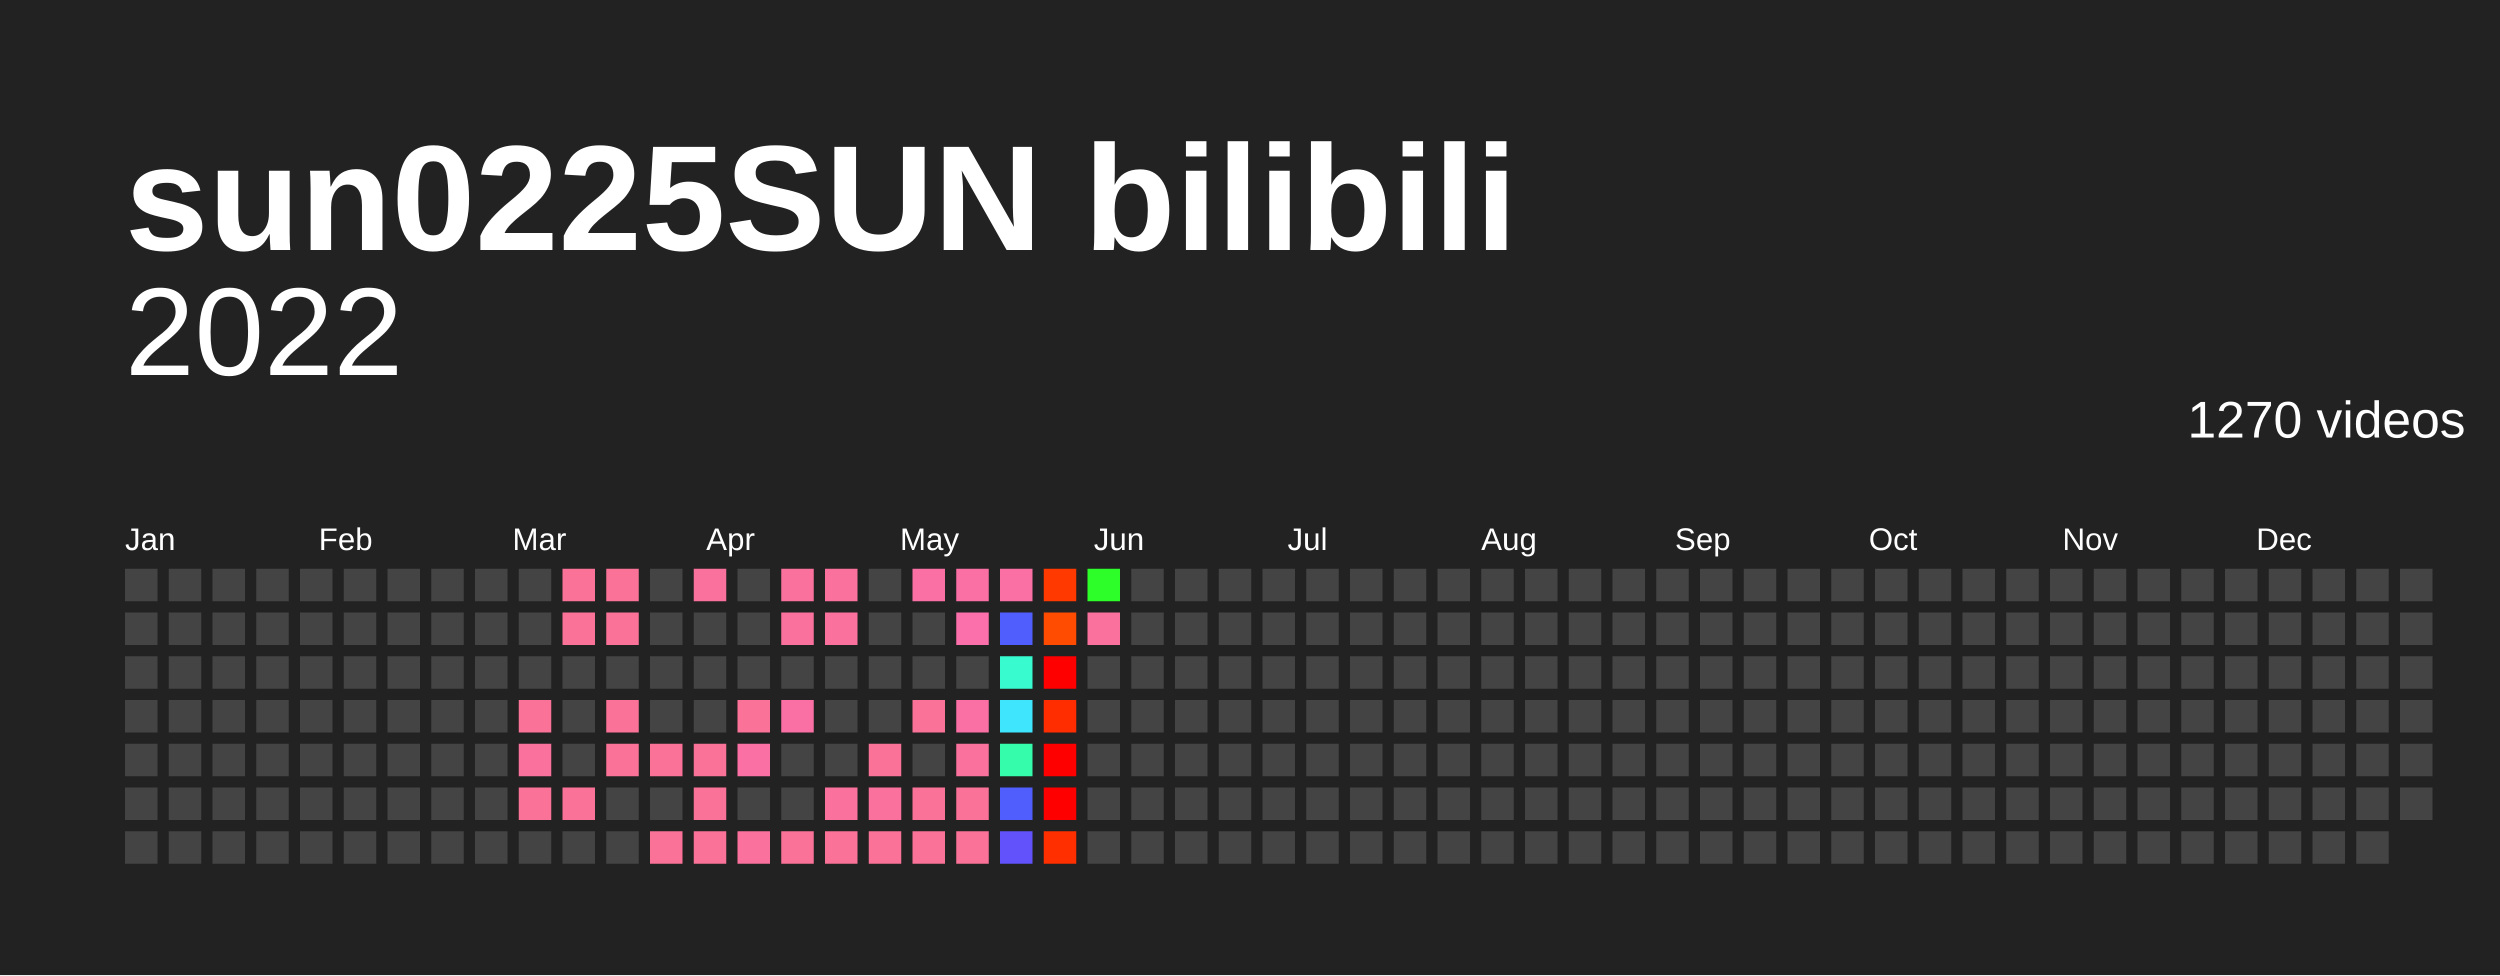
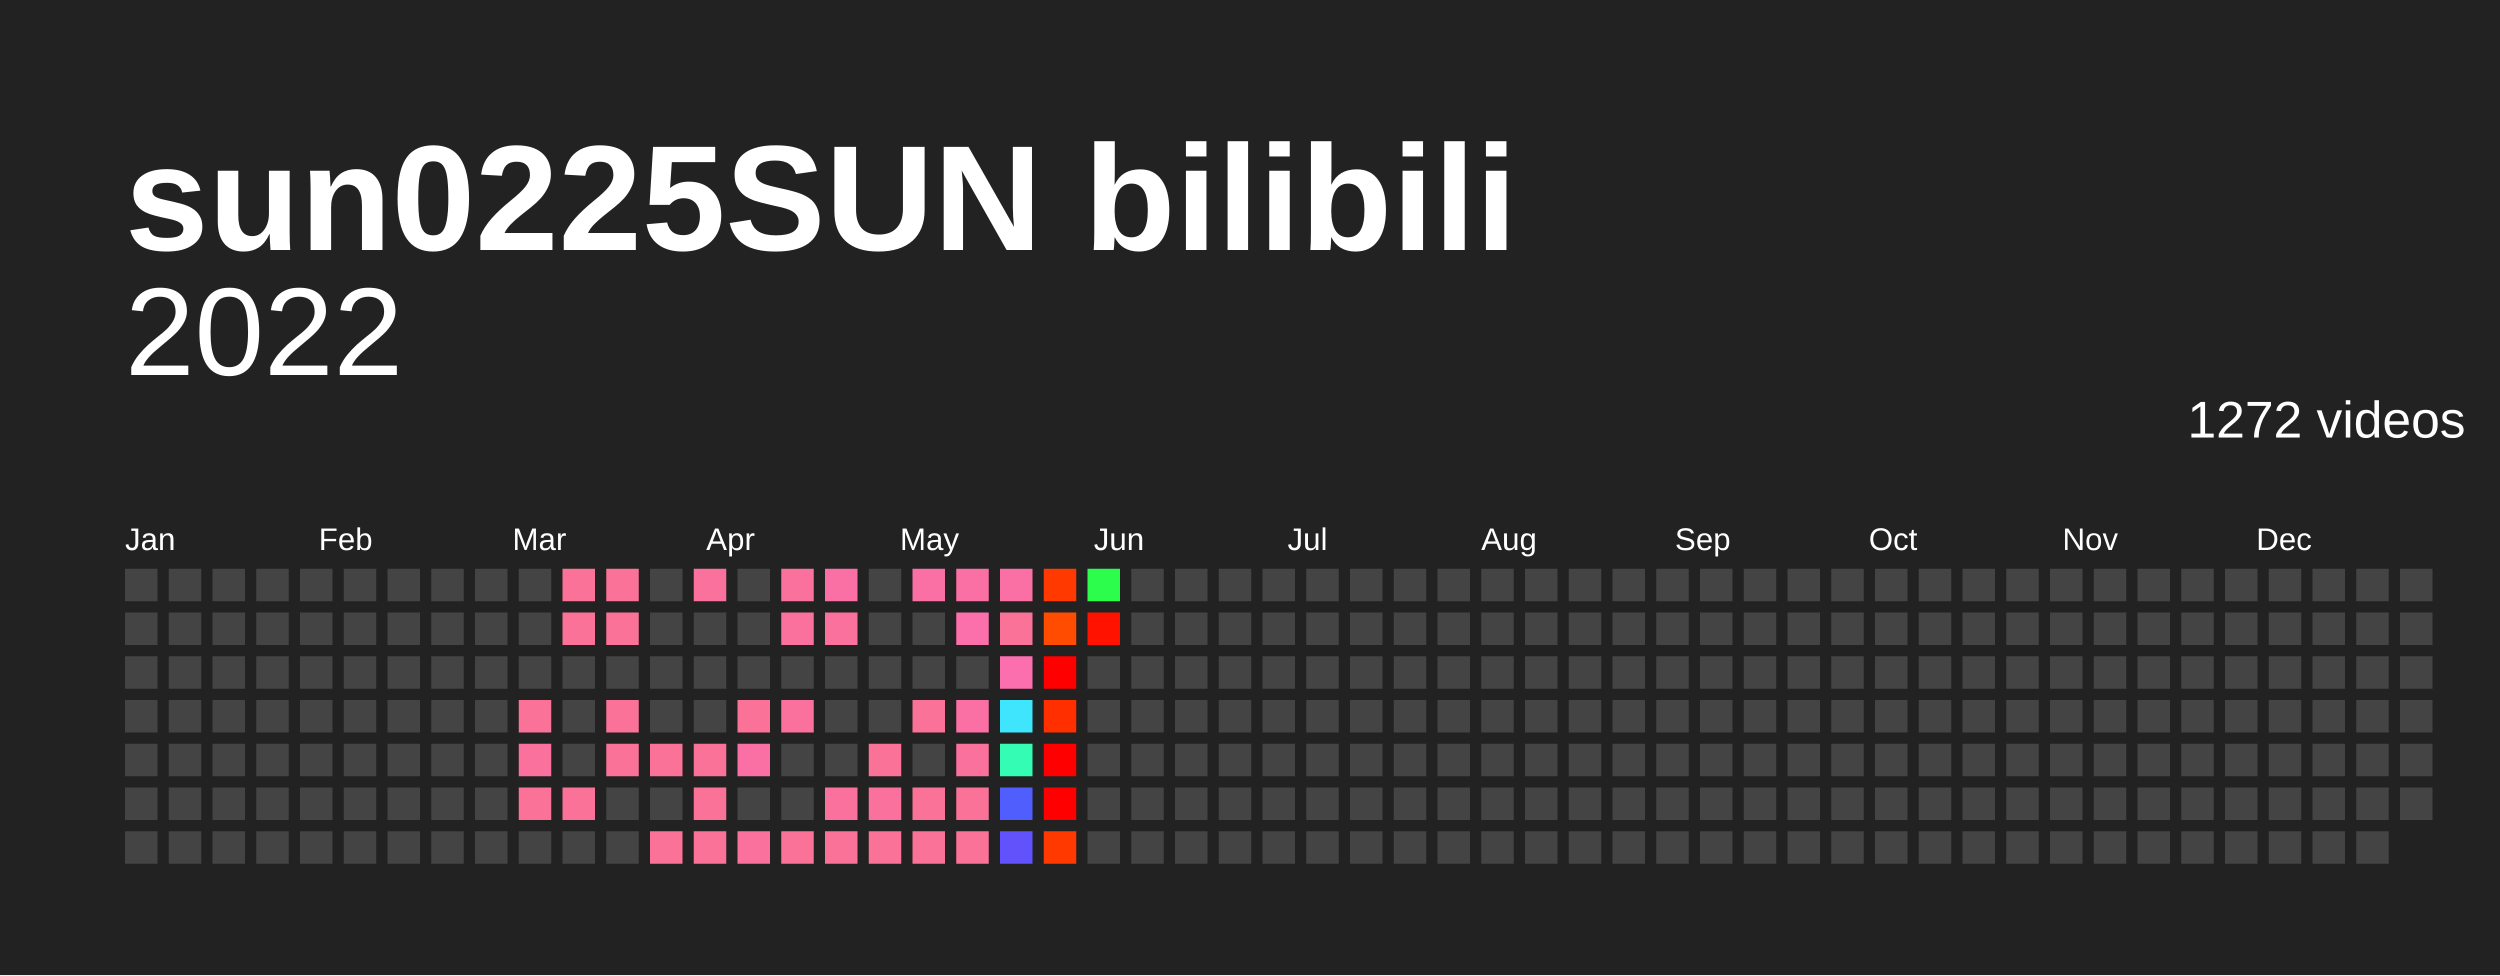
<svg xmlns="http://www.w3.org/2000/svg" baseProfile="full" height="78mm" version="1.1" viewBox="0,0,200,78" width="200mm">
  <defs />
  <rect fill="#222222" height="78" width="200" x="0" y="0" />
  <text fill="#FFFFFF" style="font-size:12px; font-family:Arial; font-weight:bold;" x="10" y="20">sun0225SUN bilibili</text>
  <text alignment-baseline="hanging" fill="#FFFFFF" style="font-size:10.0px; font-family:Arial;" x="10" y="30">2022</text>
-   <text alignment-baseline="hanging" fill="#FFFFFF" style="font-size:4.125px; font-family:Arial;" x="175" y="35">1270 videos</text>
+   <text alignment-baseline="hanging" fill="#FFFFFF" style="font-size:4.125px; font-family:Arial;" x="175" y="35">1272 videos</text>
  <text fill="#FFFFFF" style="font-size:2.5px; font-family:Arial" x="10.0" y="44">Jan</text>
  <text fill="#FFFFFF" style="font-size:2.5px; font-family:Arial" x="25.5" y="44">Feb</text>
  <text fill="#FFFFFF" style="font-size:2.5px; font-family:Arial" x="41.0" y="44">Mar</text>
  <text fill="#FFFFFF" style="font-size:2.5px; font-family:Arial" x="56.5" y="44">Apr</text>
  <text fill="#FFFFFF" style="font-size:2.5px; font-family:Arial" x="72.0" y="44">May</text>
  <text fill="#FFFFFF" style="font-size:2.5px; font-family:Arial" x="87.5" y="44">Jun</text>
  <text fill="#FFFFFF" style="font-size:2.5px; font-family:Arial" x="103.0" y="44">Jul</text>
  <text fill="#FFFFFF" style="font-size:2.5px; font-family:Arial" x="118.5" y="44">Aug</text>
  <text fill="#FFFFFF" style="font-size:2.5px; font-family:Arial" x="134.0" y="44">Sep</text>
  <text fill="#FFFFFF" style="font-size:2.5px; font-family:Arial" x="149.5" y="44">Oct</text>
  <text fill="#FFFFFF" style="font-size:2.5px; font-family:Arial" x="165.0" y="44">Nov</text>
  <text fill="#FFFFFF" style="font-size:2.5px; font-family:Arial" x="180.5" y="44">Dec</text>
  <rect fill="#444444" height="2.6" width="2.6" x="10.0" y="45.5" />
  <rect fill="#444444" height="2.6" width="2.6" x="10.0" y="49.0" />
  <rect fill="#444444" height="2.6" width="2.6" x="10.0" y="52.5" />
  <rect fill="#444444" height="2.6" width="2.6" x="10.0" y="56.0" />
  <rect fill="#444444" height="2.6" width="2.6" x="10.0" y="59.5" />
  <rect fill="#444444" height="2.6" width="2.6" x="10.0" y="63.0" />
  <rect fill="#444444" height="2.6" width="2.6" x="10.0" y="66.5" />
  <rect fill="#444444" height="2.6" width="2.6" x="13.5" y="45.5" />
  <rect fill="#444444" height="2.6" width="2.6" x="13.5" y="49.0" />
  <rect fill="#444444" height="2.6" width="2.6" x="13.5" y="52.5" />
  <rect fill="#444444" height="2.6" width="2.6" x="13.5" y="56.0" />
  <rect fill="#444444" height="2.6" width="2.6" x="13.5" y="59.5" />
  <rect fill="#444444" height="2.6" width="2.6" x="13.5" y="63.0" />
  <rect fill="#444444" height="2.6" width="2.6" x="13.5" y="66.5" />
  <rect fill="#444444" height="2.6" width="2.6" x="17.0" y="45.5" />
  <rect fill="#444444" height="2.6" width="2.6" x="17.0" y="49.0" />
  <rect fill="#444444" height="2.6" width="2.6" x="17.0" y="52.5" />
  <rect fill="#444444" height="2.6" width="2.6" x="17.0" y="56.0" />
  <rect fill="#444444" height="2.6" width="2.6" x="17.0" y="59.5" />
  <rect fill="#444444" height="2.6" width="2.6" x="17.0" y="63.0" />
  <rect fill="#444444" height="2.6" width="2.6" x="17.0" y="66.5" />
  <rect fill="#444444" height="2.6" width="2.6" x="20.5" y="45.5" />
  <rect fill="#444444" height="2.6" width="2.6" x="20.5" y="49.0" />
  <rect fill="#444444" height="2.6" width="2.6" x="20.5" y="52.5" />
  <rect fill="#444444" height="2.6" width="2.6" x="20.5" y="56.0" />
  <rect fill="#444444" height="2.6" width="2.6" x="20.5" y="59.5" />
  <rect fill="#444444" height="2.6" width="2.6" x="20.5" y="63.0" />
  <rect fill="#444444" height="2.6" width="2.6" x="20.5" y="66.5" />
  <rect fill="#444444" height="2.6" width="2.6" x="24.0" y="45.5" />
  <rect fill="#444444" height="2.6" width="2.6" x="24.0" y="49.0" />
  <rect fill="#444444" height="2.6" width="2.6" x="24.0" y="52.5" />
  <rect fill="#444444" height="2.6" width="2.6" x="24.0" y="56.0" />
  <rect fill="#444444" height="2.6" width="2.6" x="24.0" y="59.5" />
  <rect fill="#444444" height="2.6" width="2.6" x="24.0" y="63.0" />
  <rect fill="#444444" height="2.6" width="2.6" x="24.0" y="66.5" />
  <rect fill="#444444" height="2.6" width="2.6" x="27.5" y="45.5" />
  <rect fill="#444444" height="2.6" width="2.6" x="27.5" y="49.0" />
  <rect fill="#444444" height="2.6" width="2.6" x="27.5" y="52.5" />
  <rect fill="#444444" height="2.6" width="2.6" x="27.5" y="56.0" />
  <rect fill="#444444" height="2.6" width="2.6" x="27.5" y="59.5" />
  <rect fill="#444444" height="2.6" width="2.6" x="27.5" y="63.0" />
  <rect fill="#444444" height="2.6" width="2.6" x="27.5" y="66.5" />
  <rect fill="#444444" height="2.6" width="2.6" x="31.0" y="45.5" />
  <rect fill="#444444" height="2.6" width="2.6" x="31.0" y="49.0" />
  <rect fill="#444444" height="2.6" width="2.6" x="31.0" y="52.5" />
  <rect fill="#444444" height="2.6" width="2.6" x="31.0" y="56.0" />
  <rect fill="#444444" height="2.6" width="2.6" x="31.0" y="59.5" />
  <rect fill="#444444" height="2.6" width="2.6" x="31.0" y="63.0" />
  <rect fill="#444444" height="2.6" width="2.6" x="31.0" y="66.5" />
  <rect fill="#444444" height="2.6" width="2.6" x="34.5" y="45.5" />
  <rect fill="#444444" height="2.6" width="2.6" x="34.5" y="49.0" />
  <rect fill="#444444" height="2.6" width="2.6" x="34.5" y="52.5" />
  <rect fill="#444444" height="2.6" width="2.6" x="34.5" y="56.0" />
  <rect fill="#444444" height="2.6" width="2.6" x="34.5" y="59.5" />
  <rect fill="#444444" height="2.6" width="2.6" x="34.5" y="63.0" />
  <rect fill="#444444" height="2.6" width="2.6" x="34.5" y="66.5" />
  <rect fill="#444444" height="2.6" width="2.6" x="38.0" y="45.5" />
  <rect fill="#444444" height="2.6" width="2.6" x="38.0" y="49.0" />
  <rect fill="#444444" height="2.6" width="2.6" x="38.0" y="52.5" />
  <rect fill="#444444" height="2.6" width="2.6" x="38.0" y="56.0" />
  <rect fill="#444444" height="2.6" width="2.6" x="38.0" y="59.5" />
  <rect fill="#444444" height="2.6" width="2.6" x="38.0" y="63.0" />
  <rect fill="#444444" height="2.6" width="2.6" x="38.0" y="66.5" />
  <rect fill="#444444" height="2.6" width="2.6" x="41.5" y="45.5" />
  <rect fill="#444444" height="2.6" width="2.6" x="41.5" y="49.0" />
  <rect fill="#444444" height="2.6" width="2.6" x="41.5" y="52.5" />
  <rect fill="#fb7299" height="2.6" width="2.6" x="41.5" y="56.0" />
  <rect fill="#fb719e" height="2.6" width="2.6" x="41.5" y="59.5" />
  <rect fill="#fb7299" height="2.6" width="2.6" x="41.5" y="63.0" />
  <rect fill="#444444" height="2.6" width="2.6" x="41.5" y="66.5" />
  <rect fill="#fb7299" height="2.6" width="2.6" x="45.0" y="45.5" />
  <rect fill="#fb7299" height="2.6" width="2.6" x="45.0" y="49.0" />
  <rect fill="#444444" height="2.6" width="2.6" x="45.0" y="52.5" />
  <rect fill="#444444" height="2.6" width="2.6" x="45.0" y="56.0" />
  <rect fill="#444444" height="2.6" width="2.6" x="45.0" y="59.5" />
  <rect fill="#fb7299" height="2.6" width="2.6" x="45.0" y="63.0" />
  <rect fill="#444444" height="2.6" width="2.6" x="45.0" y="66.5" />
  <rect fill="#fb7299" height="2.6" width="2.6" x="48.5" y="45.5" />
  <rect fill="#fb7299" height="2.6" width="2.6" x="48.5" y="49.0" />
  <rect fill="#444444" height="2.6" width="2.6" x="48.5" y="52.5" />
  <rect fill="#fb7299" height="2.6" width="2.6" x="48.5" y="56.0" />
  <rect fill="#fb7299" height="2.6" width="2.6" x="48.5" y="59.5" />
  <rect fill="#444444" height="2.6" width="2.6" x="48.5" y="63.0" />
  <rect fill="#444444" height="2.6" width="2.6" x="48.5" y="66.5" />
  <rect fill="#444444" height="2.6" width="2.6" x="52.0" y="45.5" />
  <rect fill="#444444" height="2.6" width="2.6" x="52.0" y="49.0" />
  <rect fill="#444444" height="2.6" width="2.6" x="52.0" y="52.5" />
  <rect fill="#444444" height="2.6" width="2.6" x="52.0" y="56.0" />
  <rect fill="#fb7299" height="2.6" width="2.6" x="52.0" y="59.5" />
  <rect fill="#444444" height="2.6" width="2.6" x="52.0" y="63.0" />
  <rect fill="#fb7299" height="2.6" width="2.6" x="52.0" y="66.5" />
  <rect fill="#fb719e" height="2.6" width="2.6" x="55.5" y="45.5" />
  <rect fill="#444444" height="2.6" width="2.6" x="55.5" y="49.0" />
  <rect fill="#444444" height="2.6" width="2.6" x="55.5" y="52.5" />
  <rect fill="#444444" height="2.6" width="2.6" x="55.5" y="56.0" />
  <rect fill="#fb7299" height="2.6" width="2.6" x="55.5" y="59.5" />
  <rect fill="#fb7299" height="2.6" width="2.6" x="55.5" y="63.0" />
  <rect fill="#fb7299" height="2.6" width="2.6" x="55.5" y="66.5" />
  <rect fill="#444444" height="2.6" width="2.6" x="59.0" y="45.5" />
  <rect fill="#444444" height="2.6" width="2.6" x="59.0" y="49.0" />
  <rect fill="#444444" height="2.6" width="2.6" x="59.0" y="52.5" />
  <rect fill="#fb7299" height="2.6" width="2.6" x="59.0" y="56.0" />
  <rect fill="#fb70a4" height="2.6" width="2.6" x="59.0" y="59.5" />
  <rect fill="#444444" height="2.6" width="2.6" x="59.0" y="63.0" />
  <rect fill="#fb719e" height="2.6" width="2.6" x="59.0" y="66.5" />
  <rect fill="#fb719e" height="2.6" width="2.6" x="62.5" y="45.5" />
  <rect fill="#fb719e" height="2.6" width="2.6" x="62.5" y="49.0" />
  <rect fill="#444444" height="2.6" width="2.6" x="62.5" y="52.5" />
-   <rect fill="#fb70a4" height="2.6" width="2.6" x="62.5" y="56.0" />
+   <rect fill="#fb719e" height="2.6" width="2.6" x="62.5" y="56.0" />
  <rect fill="#444444" height="2.6" width="2.6" x="62.5" y="59.5" />
  <rect fill="#444444" height="2.6" width="2.6" x="62.5" y="63.0" />
  <rect fill="#fb7299" height="2.6" width="2.6" x="62.5" y="66.5" />
-   <rect fill="#fb719e" height="2.6" width="2.6" x="66.0" y="45.5" />
+   <rect fill="#fb70a4" height="2.6" width="2.6" x="66.0" y="45.5" />
  <rect fill="#fb719e" height="2.6" width="2.6" x="66.0" y="49.0" />
  <rect fill="#444444" height="2.6" width="2.6" x="66.0" y="52.5" />
  <rect fill="#444444" height="2.6" width="2.6" x="66.0" y="56.0" />
  <rect fill="#444444" height="2.6" width="2.6" x="66.0" y="59.5" />
  <rect fill="#fb719e" height="2.6" width="2.6" x="66.0" y="63.0" />
  <rect fill="#fb7299" height="2.6" width="2.6" x="66.0" y="66.5" />
  <rect fill="#444444" height="2.6" width="2.6" x="69.5" y="45.5" />
  <rect fill="#444444" height="2.6" width="2.6" x="69.5" y="49.0" />
  <rect fill="#444444" height="2.6" width="2.6" x="69.5" y="52.5" />
  <rect fill="#444444" height="2.6" width="2.6" x="69.5" y="56.0" />
  <rect fill="#fb7299" height="2.6" width="2.6" x="69.5" y="59.5" />
  <rect fill="#fb719e" height="2.6" width="2.6" x="69.5" y="63.0" />
  <rect fill="#fb7299" height="2.6" width="2.6" x="69.5" y="66.5" />
  <rect fill="#fb70a4" height="2.6" width="2.6" x="73.0" y="45.5" />
  <rect fill="#444444" height="2.6" width="2.6" x="73.0" y="49.0" />
  <rect fill="#444444" height="2.6" width="2.6" x="73.0" y="52.5" />
  <rect fill="#fb7299" height="2.6" width="2.6" x="73.0" y="56.0" />
  <rect fill="#444444" height="2.6" width="2.6" x="73.0" y="59.5" />
  <rect fill="#fb7299" height="2.6" width="2.6" x="73.0" y="63.0" />
  <rect fill="#fb7299" height="2.6" width="2.6" x="73.0" y="66.5" />
  <rect fill="#fb70a4" height="2.6" width="2.6" x="76.5" y="45.5" />
  <rect fill="#fb6faa" height="2.6" width="2.6" x="76.5" y="49.0" />
  <rect fill="#444444" height="2.6" width="2.6" x="76.5" y="52.5" />
  <rect fill="#fb70a4" height="2.6" width="2.6" x="76.5" y="56.0" />
  <rect fill="#fb719e" height="2.6" width="2.6" x="76.5" y="59.5" />
  <rect fill="#fb7299" height="2.6" width="2.6" x="76.5" y="63.0" />
  <rect fill="#fb7299" height="2.6" width="2.6" x="76.5" y="66.5" />
  <rect fill="#fb70a4" height="2.6" width="2.6" x="80.0" y="45.5" />
-   <rect fill="#4f5efc" height="2.6" width="2.6" x="80.0" y="49.0" />
-   <rect fill="#38fccf" height="2.6" width="2.6" x="80.0" y="52.5" />
+   <rect fill="#fb7299" height="2.6" width="2.6" x="80.0" y="49.0" />
+   <rect fill="#fb6faf" height="2.6" width="2.6" x="80.0" y="52.5" />
  <rect fill="#3fe5fc" height="2.6" width="2.6" x="80.0" y="56.0" />
-   <rect fill="#34fcab" height="2.6" width="2.6" x="80.0" y="59.5" />
+   <rect fill="#35fcb4" height="2.6" width="2.6" x="80.0" y="59.5" />
  <rect fill="#4f5efc" height="2.6" width="2.6" x="80.0" y="63.0" />
  <rect fill="#6152fc" height="2.6" width="2.6" x="80.0" y="66.5" />
  <rect fill="#ff3900" height="2.6" width="2.6" x="83.5" y="45.5" />
  <rect fill="#ff4c00" height="2.6" width="2.6" x="83.5" y="49.0" />
  <rect fill="red" height="2.6" width="2.6" x="83.5" y="52.5" />
-   <rect fill="#ff2d00" height="2.6" width="2.6" x="83.5" y="56.0" />
+   <rect fill="#ff2f00" height="2.6" width="2.6" x="83.5" y="56.0" />
  <rect fill="red" height="2.6" width="2.6" x="83.5" y="59.5" />
  <rect fill="red" height="2.6" width="2.6" x="83.5" y="63.0" />
-   <rect fill="#ff2f00" height="2.6" width="2.6" x="83.5" y="66.5" />
-   <rect fill="#2dfd28" height="2.6" width="2.6" x="87.0" y="45.5" />
-   <rect fill="#fb719e" height="2.6" width="2.6" x="87.0" y="49.0" />
+   <rect fill="#ff3900" height="2.6" width="2.6" x="83.5" y="66.5" />
+   <rect fill="#2cfd4c" height="2.6" width="2.6" x="87.0" y="45.5" />
+   <rect fill="#ff1200" height="2.6" width="2.6" x="87.0" y="49.0" />
  <rect fill="#444444" height="2.6" width="2.6" x="87.0" y="52.5" />
  <rect fill="#444444" height="2.6" width="2.6" x="87.0" y="56.0" />
  <rect fill="#444444" height="2.6" width="2.6" x="87.0" y="59.5" />
  <rect fill="#444444" height="2.6" width="2.6" x="87.0" y="63.0" />
  <rect fill="#444444" height="2.6" width="2.6" x="87.0" y="66.5" />
  <rect fill="#444444" height="2.6" width="2.6" x="90.5" y="45.5" />
  <rect fill="#444444" height="2.6" width="2.6" x="90.5" y="49.0" />
  <rect fill="#444444" height="2.6" width="2.6" x="90.5" y="52.5" />
  <rect fill="#444444" height="2.6" width="2.6" x="90.5" y="56.0" />
  <rect fill="#444444" height="2.6" width="2.6" x="90.5" y="59.5" />
  <rect fill="#444444" height="2.6" width="2.6" x="90.5" y="63.0" />
  <rect fill="#444444" height="2.6" width="2.6" x="90.5" y="66.5" />
  <rect fill="#444444" height="2.6" width="2.6" x="94.0" y="45.5" />
  <rect fill="#444444" height="2.6" width="2.6" x="94.0" y="49.0" />
  <rect fill="#444444" height="2.6" width="2.6" x="94.0" y="52.5" />
  <rect fill="#444444" height="2.6" width="2.6" x="94.0" y="56.0" />
  <rect fill="#444444" height="2.6" width="2.6" x="94.0" y="59.5" />
  <rect fill="#444444" height="2.6" width="2.6" x="94.0" y="63.0" />
  <rect fill="#444444" height="2.6" width="2.6" x="94.0" y="66.5" />
  <rect fill="#444444" height="2.6" width="2.6" x="97.5" y="45.5" />
  <rect fill="#444444" height="2.6" width="2.6" x="97.5" y="49.0" />
  <rect fill="#444444" height="2.6" width="2.6" x="97.5" y="52.5" />
  <rect fill="#444444" height="2.6" width="2.6" x="97.5" y="56.0" />
  <rect fill="#444444" height="2.6" width="2.6" x="97.5" y="59.5" />
  <rect fill="#444444" height="2.6" width="2.6" x="97.5" y="63.0" />
  <rect fill="#444444" height="2.6" width="2.6" x="97.5" y="66.5" />
  <rect fill="#444444" height="2.6" width="2.6" x="101.0" y="45.5" />
  <rect fill="#444444" height="2.6" width="2.6" x="101.0" y="49.0" />
  <rect fill="#444444" height="2.6" width="2.6" x="101.0" y="52.5" />
  <rect fill="#444444" height="2.6" width="2.6" x="101.0" y="56.0" />
  <rect fill="#444444" height="2.6" width="2.6" x="101.0" y="59.5" />
  <rect fill="#444444" height="2.6" width="2.6" x="101.0" y="63.0" />
  <rect fill="#444444" height="2.6" width="2.6" x="101.0" y="66.5" />
  <rect fill="#444444" height="2.6" width="2.6" x="104.5" y="45.5" />
  <rect fill="#444444" height="2.6" width="2.6" x="104.5" y="49.0" />
  <rect fill="#444444" height="2.6" width="2.6" x="104.5" y="52.5" />
  <rect fill="#444444" height="2.6" width="2.6" x="104.5" y="56.0" />
  <rect fill="#444444" height="2.6" width="2.6" x="104.5" y="59.5" />
  <rect fill="#444444" height="2.6" width="2.6" x="104.5" y="63.0" />
  <rect fill="#444444" height="2.6" width="2.6" x="104.5" y="66.5" />
  <rect fill="#444444" height="2.6" width="2.6" x="108.0" y="45.5" />
  <rect fill="#444444" height="2.6" width="2.6" x="108.0" y="49.0" />
  <rect fill="#444444" height="2.6" width="2.6" x="108.0" y="52.5" />
  <rect fill="#444444" height="2.6" width="2.6" x="108.0" y="56.0" />
  <rect fill="#444444" height="2.6" width="2.6" x="108.0" y="59.5" />
  <rect fill="#444444" height="2.6" width="2.6" x="108.0" y="63.0" />
  <rect fill="#444444" height="2.6" width="2.6" x="108.0" y="66.5" />
  <rect fill="#444444" height="2.6" width="2.6" x="111.5" y="45.5" />
  <rect fill="#444444" height="2.6" width="2.6" x="111.5" y="49.0" />
  <rect fill="#444444" height="2.6" width="2.6" x="111.5" y="52.5" />
  <rect fill="#444444" height="2.6" width="2.6" x="111.5" y="56.0" />
  <rect fill="#444444" height="2.6" width="2.6" x="111.5" y="59.5" />
  <rect fill="#444444" height="2.6" width="2.6" x="111.5" y="63.0" />
  <rect fill="#444444" height="2.6" width="2.6" x="111.5" y="66.5" />
  <rect fill="#444444" height="2.6" width="2.6" x="115.0" y="45.5" />
  <rect fill="#444444" height="2.6" width="2.6" x="115.0" y="49.0" />
  <rect fill="#444444" height="2.6" width="2.6" x="115.0" y="52.5" />
  <rect fill="#444444" height="2.6" width="2.6" x="115.0" y="56.0" />
  <rect fill="#444444" height="2.6" width="2.6" x="115.0" y="59.5" />
  <rect fill="#444444" height="2.6" width="2.6" x="115.0" y="63.0" />
  <rect fill="#444444" height="2.6" width="2.6" x="115.0" y="66.5" />
  <rect fill="#444444" height="2.6" width="2.6" x="118.5" y="45.5" />
  <rect fill="#444444" height="2.6" width="2.6" x="118.5" y="49.0" />
  <rect fill="#444444" height="2.6" width="2.6" x="118.5" y="52.5" />
  <rect fill="#444444" height="2.6" width="2.6" x="118.5" y="56.0" />
  <rect fill="#444444" height="2.6" width="2.6" x="118.5" y="59.5" />
  <rect fill="#444444" height="2.6" width="2.6" x="118.5" y="63.0" />
  <rect fill="#444444" height="2.6" width="2.6" x="118.5" y="66.5" />
  <rect fill="#444444" height="2.6" width="2.6" x="122.0" y="45.5" />
  <rect fill="#444444" height="2.6" width="2.6" x="122.0" y="49.0" />
  <rect fill="#444444" height="2.6" width="2.6" x="122.0" y="52.5" />
  <rect fill="#444444" height="2.6" width="2.6" x="122.0" y="56.0" />
  <rect fill="#444444" height="2.6" width="2.6" x="122.0" y="59.5" />
  <rect fill="#444444" height="2.6" width="2.6" x="122.0" y="63.0" />
  <rect fill="#444444" height="2.6" width="2.6" x="122.0" y="66.5" />
  <rect fill="#444444" height="2.6" width="2.6" x="125.5" y="45.5" />
  <rect fill="#444444" height="2.6" width="2.6" x="125.5" y="49.0" />
  <rect fill="#444444" height="2.6" width="2.6" x="125.5" y="52.5" />
  <rect fill="#444444" height="2.6" width="2.6" x="125.5" y="56.0" />
  <rect fill="#444444" height="2.6" width="2.6" x="125.5" y="59.5" />
  <rect fill="#444444" height="2.6" width="2.6" x="125.5" y="63.0" />
  <rect fill="#444444" height="2.6" width="2.6" x="125.5" y="66.5" />
  <rect fill="#444444" height="2.6" width="2.6" x="129.0" y="45.5" />
  <rect fill="#444444" height="2.6" width="2.6" x="129.0" y="49.0" />
  <rect fill="#444444" height="2.6" width="2.6" x="129.0" y="52.5" />
  <rect fill="#444444" height="2.6" width="2.6" x="129.0" y="56.0" />
  <rect fill="#444444" height="2.6" width="2.6" x="129.0" y="59.5" />
  <rect fill="#444444" height="2.6" width="2.6" x="129.0" y="63.0" />
  <rect fill="#444444" height="2.6" width="2.6" x="129.0" y="66.5" />
  <rect fill="#444444" height="2.6" width="2.6" x="132.5" y="45.5" />
  <rect fill="#444444" height="2.6" width="2.6" x="132.5" y="49.0" />
  <rect fill="#444444" height="2.6" width="2.6" x="132.5" y="52.5" />
  <rect fill="#444444" height="2.6" width="2.6" x="132.5" y="56.0" />
  <rect fill="#444444" height="2.6" width="2.6" x="132.5" y="59.5" />
  <rect fill="#444444" height="2.6" width="2.6" x="132.5" y="63.0" />
  <rect fill="#444444" height="2.6" width="2.6" x="132.5" y="66.5" />
  <rect fill="#444444" height="2.6" width="2.6" x="136.0" y="45.5" />
  <rect fill="#444444" height="2.6" width="2.6" x="136.0" y="49.0" />
  <rect fill="#444444" height="2.6" width="2.6" x="136.0" y="52.5" />
  <rect fill="#444444" height="2.6" width="2.6" x="136.0" y="56.0" />
  <rect fill="#444444" height="2.6" width="2.6" x="136.0" y="59.5" />
  <rect fill="#444444" height="2.6" width="2.6" x="136.0" y="63.0" />
  <rect fill="#444444" height="2.6" width="2.6" x="136.0" y="66.5" />
  <rect fill="#444444" height="2.6" width="2.6" x="139.5" y="45.5" />
  <rect fill="#444444" height="2.6" width="2.6" x="139.5" y="49.0" />
  <rect fill="#444444" height="2.6" width="2.6" x="139.5" y="52.5" />
  <rect fill="#444444" height="2.6" width="2.6" x="139.5" y="56.0" />
  <rect fill="#444444" height="2.6" width="2.6" x="139.5" y="59.5" />
  <rect fill="#444444" height="2.6" width="2.6" x="139.5" y="63.0" />
  <rect fill="#444444" height="2.6" width="2.6" x="139.5" y="66.5" />
  <rect fill="#444444" height="2.6" width="2.6" x="143.0" y="45.5" />
  <rect fill="#444444" height="2.6" width="2.6" x="143.0" y="49.0" />
  <rect fill="#444444" height="2.6" width="2.6" x="143.0" y="52.5" />
  <rect fill="#444444" height="2.6" width="2.6" x="143.0" y="56.0" />
  <rect fill="#444444" height="2.6" width="2.6" x="143.0" y="59.5" />
  <rect fill="#444444" height="2.6" width="2.6" x="143.0" y="63.0" />
  <rect fill="#444444" height="2.6" width="2.6" x="143.0" y="66.5" />
  <rect fill="#444444" height="2.6" width="2.6" x="146.5" y="45.5" />
  <rect fill="#444444" height="2.6" width="2.6" x="146.5" y="49.0" />
  <rect fill="#444444" height="2.6" width="2.6" x="146.5" y="52.5" />
  <rect fill="#444444" height="2.6" width="2.6" x="146.5" y="56.0" />
  <rect fill="#444444" height="2.6" width="2.6" x="146.5" y="59.5" />
  <rect fill="#444444" height="2.6" width="2.6" x="146.5" y="63.0" />
  <rect fill="#444444" height="2.6" width="2.6" x="146.5" y="66.5" />
  <rect fill="#444444" height="2.6" width="2.6" x="150.0" y="45.5" />
  <rect fill="#444444" height="2.6" width="2.6" x="150.0" y="49.0" />
  <rect fill="#444444" height="2.6" width="2.6" x="150.0" y="52.5" />
  <rect fill="#444444" height="2.6" width="2.6" x="150.0" y="56.0" />
  <rect fill="#444444" height="2.6" width="2.6" x="150.0" y="59.5" />
  <rect fill="#444444" height="2.6" width="2.6" x="150.0" y="63.0" />
  <rect fill="#444444" height="2.6" width="2.6" x="150.0" y="66.5" />
  <rect fill="#444444" height="2.6" width="2.6" x="153.5" y="45.5" />
  <rect fill="#444444" height="2.6" width="2.6" x="153.5" y="49.0" />
  <rect fill="#444444" height="2.6" width="2.6" x="153.5" y="52.5" />
  <rect fill="#444444" height="2.6" width="2.6" x="153.5" y="56.0" />
  <rect fill="#444444" height="2.6" width="2.6" x="153.5" y="59.5" />
  <rect fill="#444444" height="2.6" width="2.6" x="153.5" y="63.0" />
  <rect fill="#444444" height="2.6" width="2.6" x="153.5" y="66.5" />
  <rect fill="#444444" height="2.6" width="2.6" x="157.0" y="45.5" />
  <rect fill="#444444" height="2.6" width="2.6" x="157.0" y="49.0" />
  <rect fill="#444444" height="2.6" width="2.6" x="157.0" y="52.5" />
  <rect fill="#444444" height="2.6" width="2.6" x="157.0" y="56.0" />
  <rect fill="#444444" height="2.6" width="2.6" x="157.0" y="59.5" />
  <rect fill="#444444" height="2.6" width="2.6" x="157.0" y="63.0" />
  <rect fill="#444444" height="2.6" width="2.6" x="157.0" y="66.5" />
  <rect fill="#444444" height="2.6" width="2.6" x="160.5" y="45.5" />
  <rect fill="#444444" height="2.6" width="2.6" x="160.5" y="49.0" />
  <rect fill="#444444" height="2.6" width="2.6" x="160.5" y="52.5" />
  <rect fill="#444444" height="2.6" width="2.6" x="160.5" y="56.0" />
  <rect fill="#444444" height="2.6" width="2.6" x="160.5" y="59.5" />
  <rect fill="#444444" height="2.6" width="2.6" x="160.5" y="63.0" />
  <rect fill="#444444" height="2.6" width="2.6" x="160.5" y="66.5" />
  <rect fill="#444444" height="2.6" width="2.6" x="164.0" y="45.5" />
  <rect fill="#444444" height="2.6" width="2.6" x="164.0" y="49.0" />
  <rect fill="#444444" height="2.6" width="2.6" x="164.0" y="52.5" />
  <rect fill="#444444" height="2.6" width="2.6" x="164.0" y="56.0" />
  <rect fill="#444444" height="2.6" width="2.6" x="164.0" y="59.5" />
  <rect fill="#444444" height="2.6" width="2.6" x="164.0" y="63.0" />
  <rect fill="#444444" height="2.6" width="2.6" x="164.0" y="66.5" />
  <rect fill="#444444" height="2.6" width="2.6" x="167.5" y="45.5" />
  <rect fill="#444444" height="2.6" width="2.6" x="167.5" y="49.0" />
  <rect fill="#444444" height="2.6" width="2.6" x="167.5" y="52.5" />
  <rect fill="#444444" height="2.6" width="2.6" x="167.5" y="56.0" />
  <rect fill="#444444" height="2.6" width="2.6" x="167.5" y="59.5" />
  <rect fill="#444444" height="2.6" width="2.6" x="167.5" y="63.0" />
  <rect fill="#444444" height="2.6" width="2.6" x="167.5" y="66.5" />
  <rect fill="#444444" height="2.6" width="2.6" x="171.0" y="45.5" />
  <rect fill="#444444" height="2.6" width="2.6" x="171.0" y="49.0" />
  <rect fill="#444444" height="2.6" width="2.6" x="171.0" y="52.5" />
  <rect fill="#444444" height="2.6" width="2.6" x="171.0" y="56.0" />
  <rect fill="#444444" height="2.6" width="2.6" x="171.0" y="59.5" />
  <rect fill="#444444" height="2.6" width="2.6" x="171.0" y="63.0" />
  <rect fill="#444444" height="2.6" width="2.6" x="171.0" y="66.5" />
  <rect fill="#444444" height="2.6" width="2.6" x="174.5" y="45.5" />
  <rect fill="#444444" height="2.6" width="2.6" x="174.5" y="49.0" />
  <rect fill="#444444" height="2.6" width="2.6" x="174.5" y="52.5" />
  <rect fill="#444444" height="2.6" width="2.6" x="174.5" y="56.0" />
  <rect fill="#444444" height="2.6" width="2.6" x="174.5" y="59.5" />
  <rect fill="#444444" height="2.6" width="2.6" x="174.5" y="63.0" />
  <rect fill="#444444" height="2.6" width="2.6" x="174.5" y="66.5" />
  <rect fill="#444444" height="2.6" width="2.6" x="178.0" y="45.5" />
  <rect fill="#444444" height="2.6" width="2.6" x="178.0" y="49.0" />
  <rect fill="#444444" height="2.6" width="2.6" x="178.0" y="52.5" />
  <rect fill="#444444" height="2.6" width="2.6" x="178.0" y="56.0" />
  <rect fill="#444444" height="2.6" width="2.6" x="178.0" y="59.5" />
  <rect fill="#444444" height="2.6" width="2.6" x="178.0" y="63.0" />
  <rect fill="#444444" height="2.6" width="2.6" x="178.0" y="66.5" />
  <rect fill="#444444" height="2.6" width="2.6" x="181.5" y="45.5" />
  <rect fill="#444444" height="2.6" width="2.6" x="181.5" y="49.0" />
  <rect fill="#444444" height="2.6" width="2.6" x="181.5" y="52.5" />
  <rect fill="#444444" height="2.6" width="2.6" x="181.5" y="56.0" />
  <rect fill="#444444" height="2.6" width="2.6" x="181.5" y="59.5" />
  <rect fill="#444444" height="2.6" width="2.6" x="181.5" y="63.0" />
  <rect fill="#444444" height="2.6" width="2.6" x="181.5" y="66.5" />
  <rect fill="#444444" height="2.6" width="2.6" x="185.0" y="45.5" />
  <rect fill="#444444" height="2.6" width="2.6" x="185.0" y="49.0" />
  <rect fill="#444444" height="2.6" width="2.6" x="185.0" y="52.5" />
  <rect fill="#444444" height="2.6" width="2.6" x="185.0" y="56.0" />
  <rect fill="#444444" height="2.6" width="2.6" x="185.0" y="59.5" />
  <rect fill="#444444" height="2.6" width="2.6" x="185.0" y="63.0" />
  <rect fill="#444444" height="2.6" width="2.6" x="185.0" y="66.5" />
  <rect fill="#444444" height="2.6" width="2.6" x="188.5" y="45.5" />
  <rect fill="#444444" height="2.6" width="2.6" x="188.5" y="49.0" />
  <rect fill="#444444" height="2.6" width="2.6" x="188.5" y="52.5" />
  <rect fill="#444444" height="2.6" width="2.6" x="188.5" y="56.0" />
  <rect fill="#444444" height="2.6" width="2.6" x="188.5" y="59.5" />
  <rect fill="#444444" height="2.6" width="2.6" x="188.5" y="63.0" />
  <rect fill="#444444" height="2.6" width="2.6" x="188.5" y="66.5" />
  <rect fill="#444444" height="2.6" width="2.6" x="192.0" y="45.5" />
  <rect fill="#444444" height="2.6" width="2.6" x="192.0" y="49.0" />
  <rect fill="#444444" height="2.6" width="2.6" x="192.0" y="52.5" />
  <rect fill="#444444" height="2.6" width="2.6" x="192.0" y="56.0" />
  <rect fill="#444444" height="2.6" width="2.6" x="192.0" y="59.5" />
  <rect fill="#444444" height="2.6" width="2.6" x="192.0" y="63.0" />
</svg>
